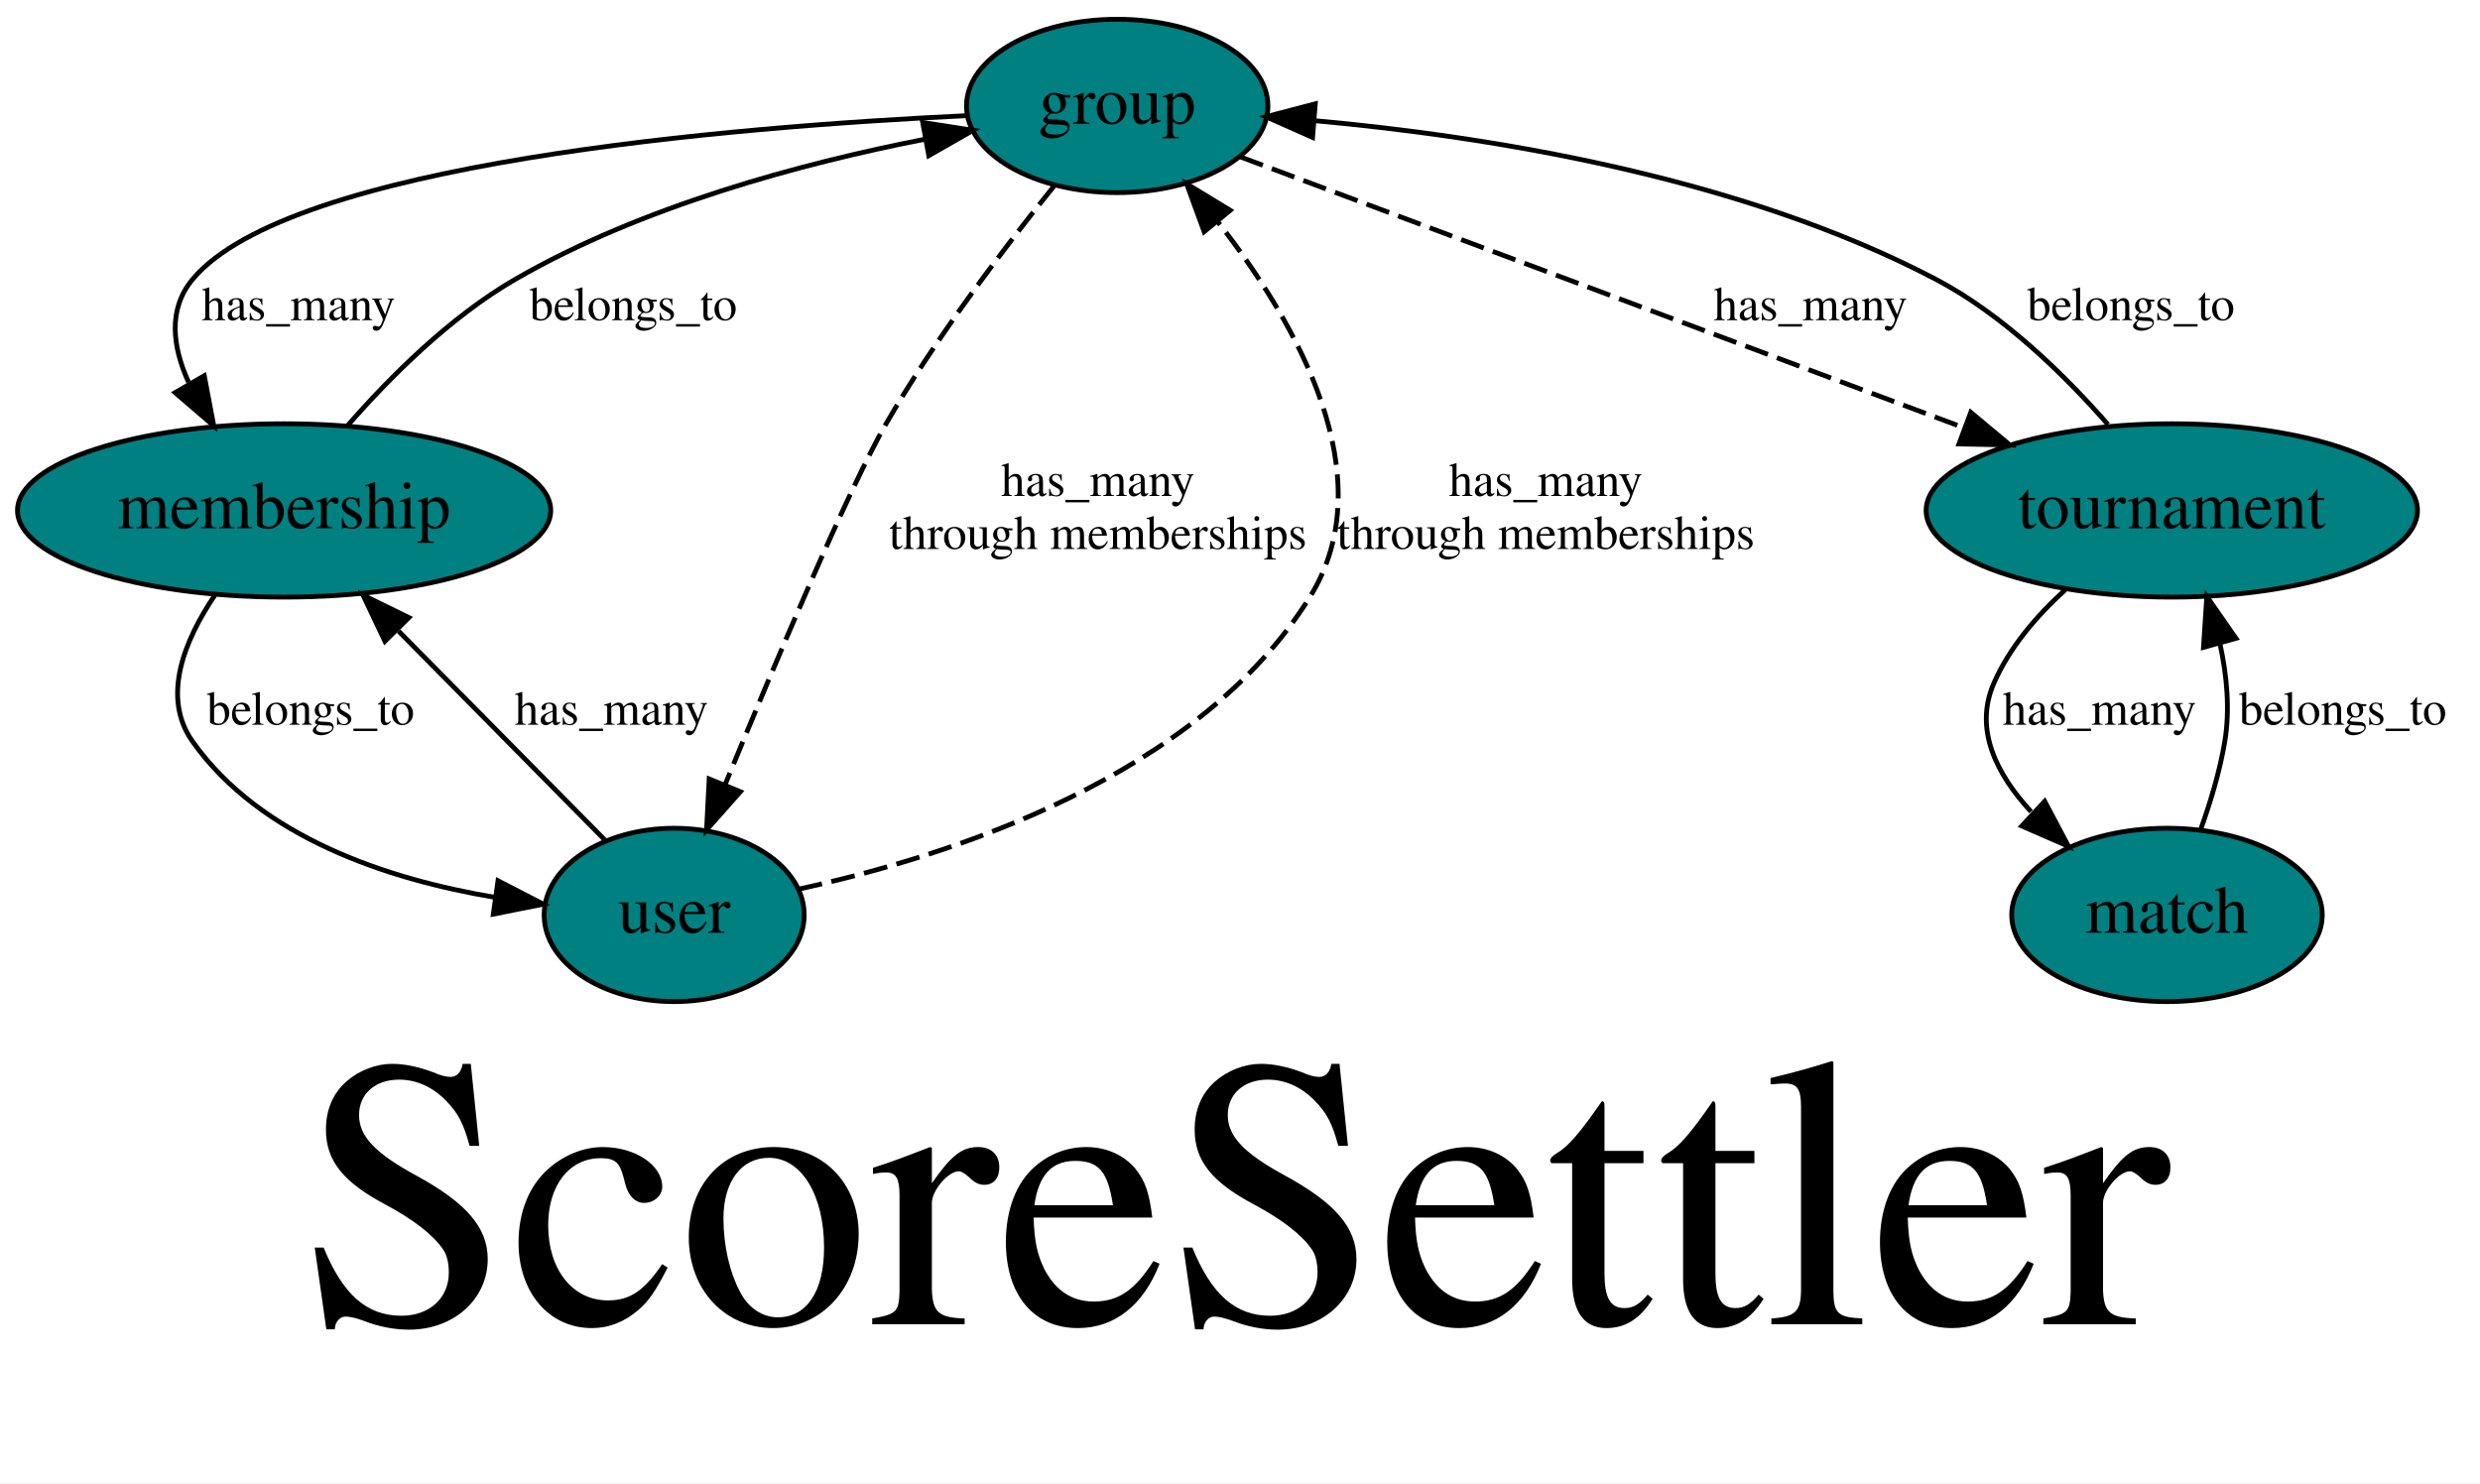
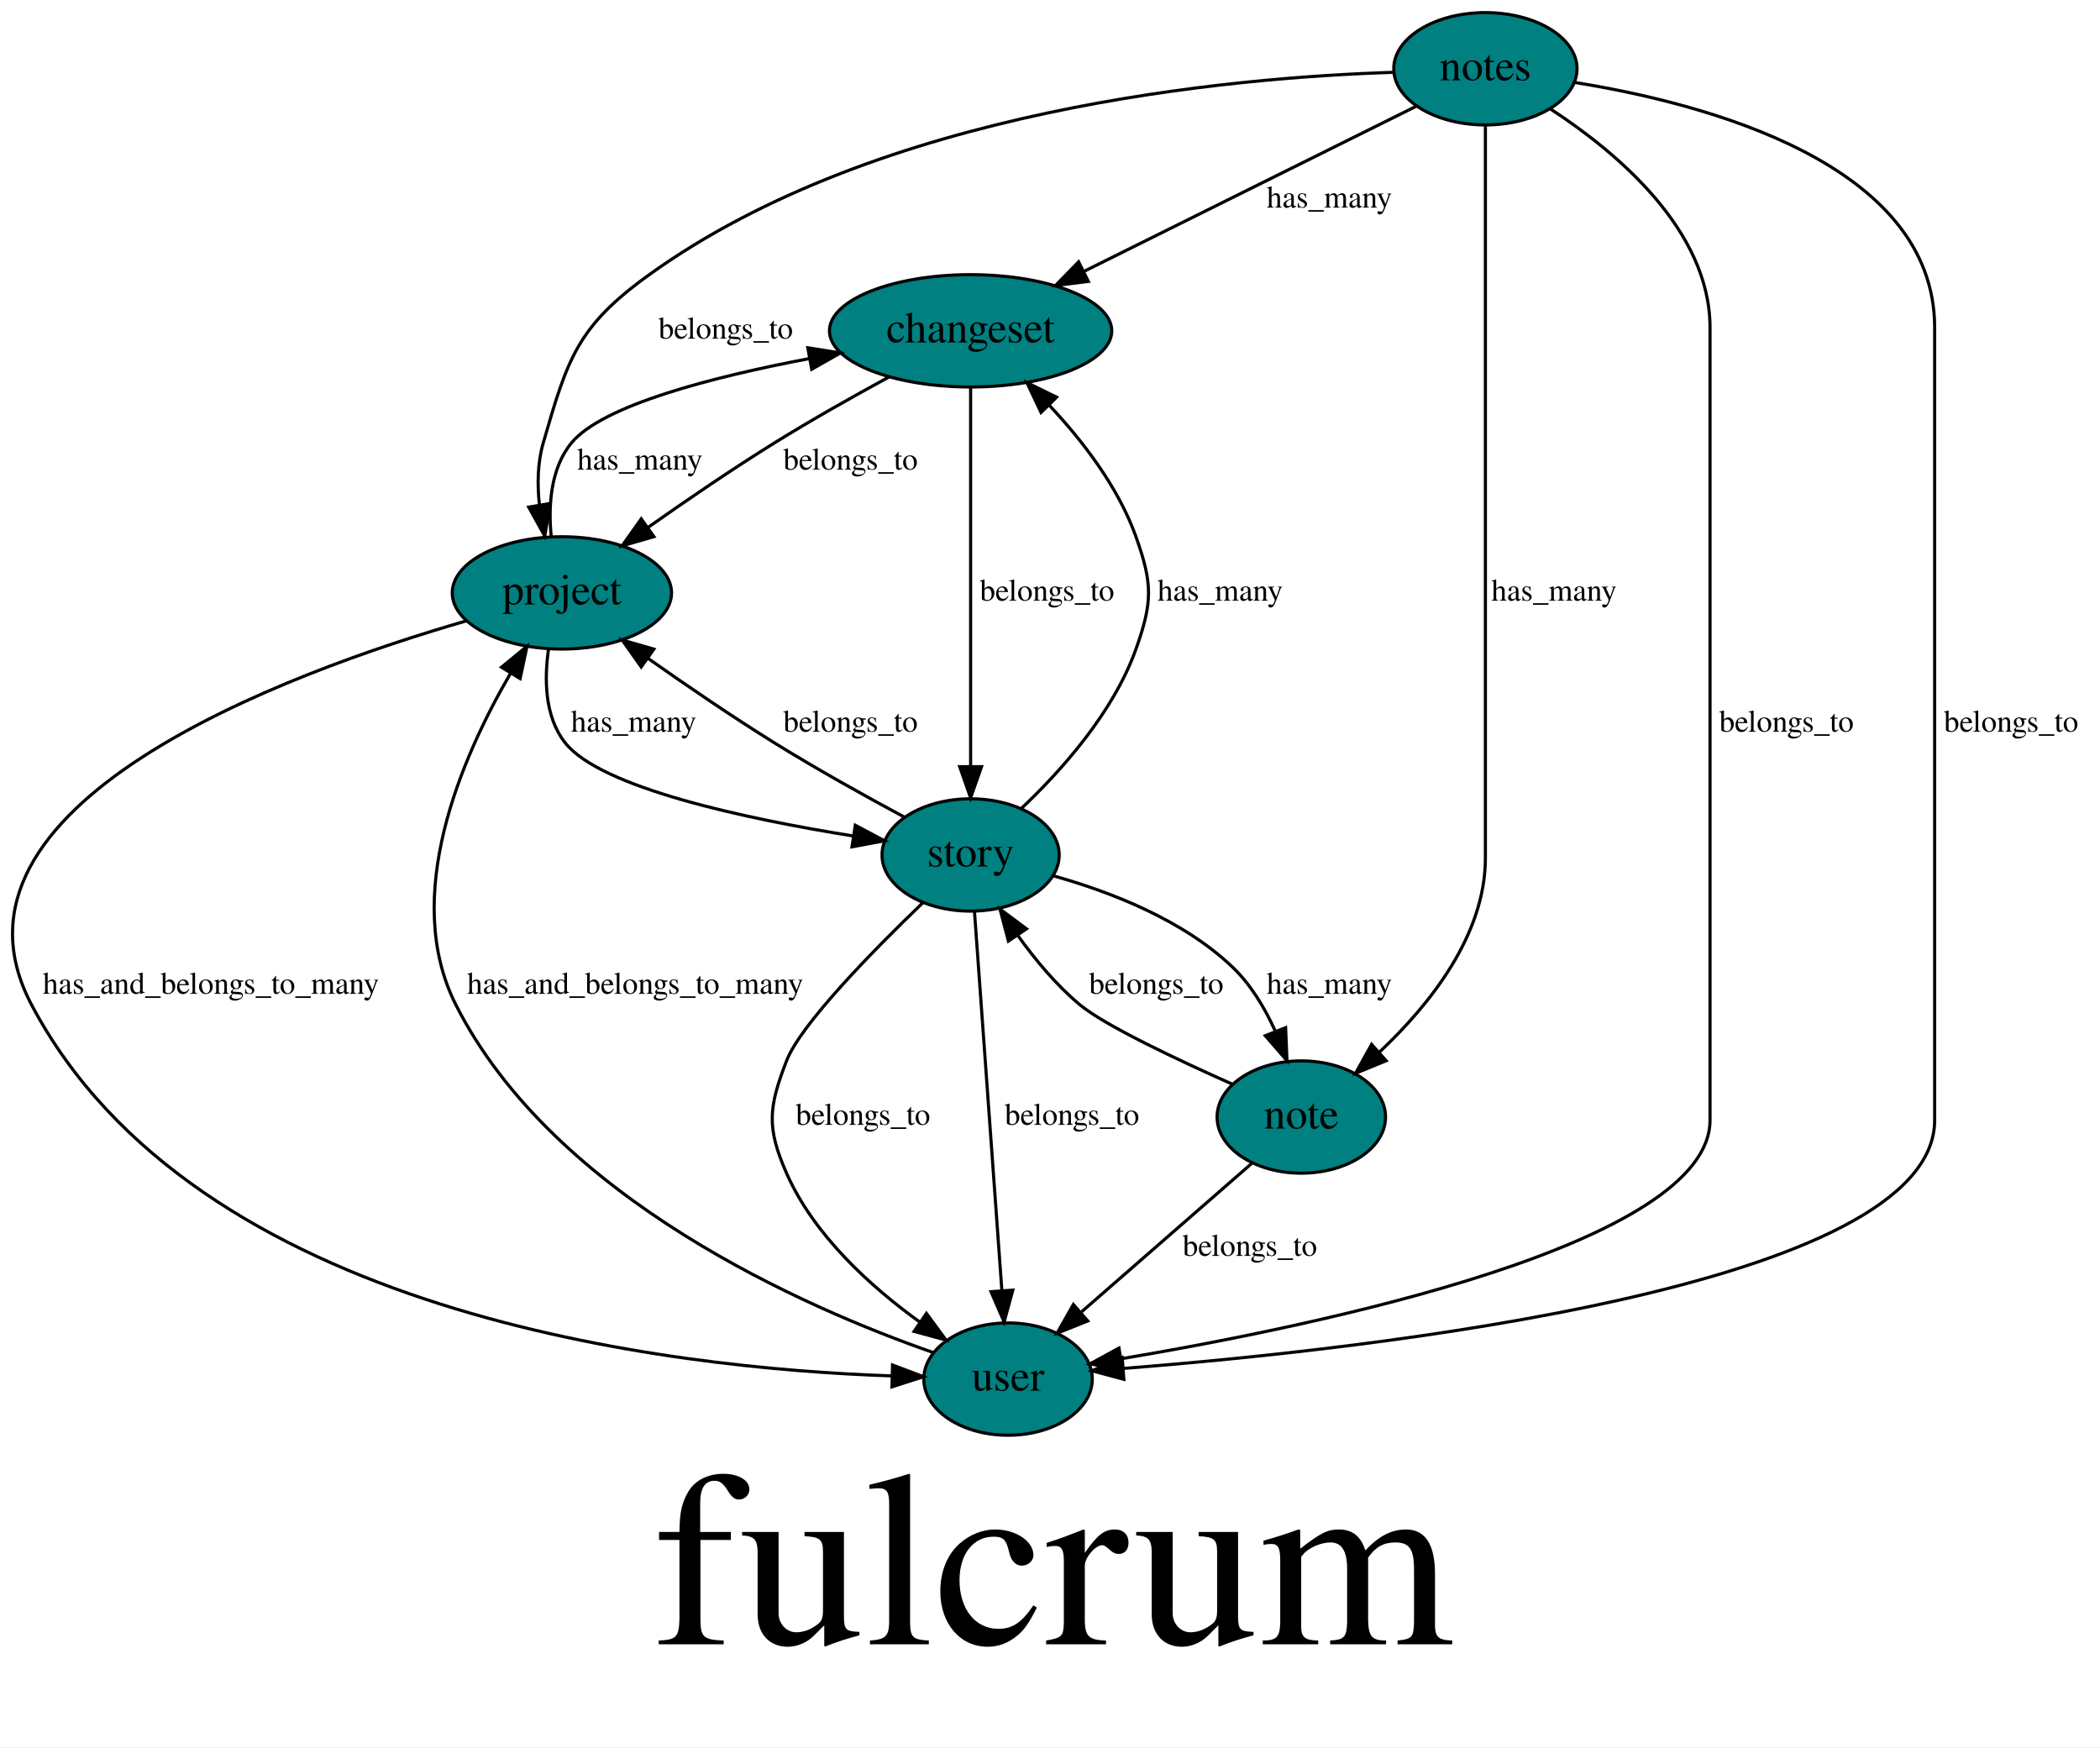
- <svg xmlns="http://www.w3.org/2000/svg" width="515pt" height="308pt" viewBox="0.00 0.00 515.00 308.00">
-   <g id="graph0" class="graph" transform="scale(1 1) rotate(0) translate(4 304)">
-     <polygon fill="white" stroke="none" points="-4,4 -4,-304 511,-304 511,4 -4,4" />
-     <text text-anchor="start" x="54" y="-29" font-family="Times,serif" font-size="14.00"> </text>
-     <text text-anchor="start" x="58" y="-29" font-family="Times,serif" font-size="80.00">ScoreSettler</text>
-     <text text-anchor="start" x="449" y="-29" font-family="Times,serif" font-size="14.00"> </text>
+ <svg xmlns="http://www.w3.org/2000/svg" width="673pt" height="560pt" viewBox="0.00 0.00 673.10 560.00">
+   <g id="graph0" class="graph" transform="scale(1 1) rotate(0) translate(4 556)">
+     <polygon fill="white" stroke="none" points="-4,4 -4,-556 669.104,-556 669.104,4 -4,4" />
+     <text text-anchor="start" x="201.552" y="-29" font-family="Times,serif" font-size="14.00"> </text>
+     <text text-anchor="start" x="205.552" y="-29" font-family="Times,serif" font-size="80.00">fulcrum</text>
+     <text text-anchor="start" x="459.552" y="-29" font-family="Times,serif" font-size="14.00"> </text>
    <g id="node1" class="node">
-       <ellipse fill="teal" stroke="black" cx="228" cy="-282" rx="31.297" ry="18" />
-       <text text-anchor="middle" x="228" y="-278.3" font-family="Times,serif" font-size="14.00">group</text>
+       <ellipse fill="teal" stroke="black" cx="307.104" cy="-450" rx="45.244" ry="18" />
+       <text text-anchor="middle" x="307.104" y="-446.3" font-family="Times,serif" font-size="14.00">changeset</text>
    </g>
    <g id="node3" class="node">
-       <ellipse fill="teal" stroke="black" cx="55" cy="-198" rx="55.368" ry="18" />
-       <text text-anchor="middle" x="55" y="-194.3" font-family="Times,serif" font-size="14.00">membership</text>
+       <ellipse fill="teal" stroke="black" cx="176.104" cy="-366" rx="35.145" ry="18" />
+       <text text-anchor="middle" x="176.104" y="-362.3" font-family="Times,serif" font-size="14.00">project</text>
    </g>
    <g id="edge1" class="edge">
-       <path fill="none" stroke="black" d="M196.916,-279.989C147.899,-277.669 56.131,-270.132 36,-246 30.847,-239.822 31.796,-232.064 35.146,-224.642" />
-       <polygon fill="black" stroke="black" points="38.42,-225.973 40.396,-215.564 32.36,-222.468 38.42,-225.973" />
-       <text text-anchor="middle" x="58" y="-237.5" font-family="Times,serif" font-size="10.00">has_many </text>
+       <path fill="none" stroke="black" d="M281.027,-435.256C269.554,-429.019 256.007,-421.395 244.104,-414 230.567,-405.59 215.98,-395.632 203.799,-387.052" />
+       <polygon fill="black" stroke="black" points="205.585,-384.027 195.405,-381.09 201.531,-389.734 205.585,-384.027" />
+       <text text-anchor="middle" x="268.604" y="-405.5" font-family="Times,serif" font-size="10.00">belongs_to </text>
    </g>
    <g id="node4" class="node">
-       <ellipse fill="teal" stroke="black" cx="447" cy="-198" rx="51.019" ry="18" />
-       <text text-anchor="middle" x="447" y="-194.3" font-family="Times,serif" font-size="14.00">tournament</text>
+       <ellipse fill="teal" stroke="black" cx="307.104" cy="-282" rx="28.395" ry="18" />
+       <text text-anchor="middle" x="307.104" y="-278.3" font-family="Times,serif" font-size="14.00">story</text>
+     </g>
+     <g id="edge2" class="edge">
+       <path fill="none" stroke="black" d="M307.104,-431.86C307.104,-403.157 307.104,-345.126 307.104,-310.609" />
+       <polygon fill="black" stroke="black" points="310.604,-310.295 307.104,-300.295 303.604,-310.295 310.604,-310.295" />
+       <text text-anchor="middle" x="331.604" y="-363.5" font-family="Times,serif" font-size="10.00">belongs_to </text>
+     </g>
+     <g id="node2" class="node">
+       <ellipse fill="teal" stroke="black" cx="413.104" cy="-198" rx="27" ry="18" />
+       <text text-anchor="middle" x="413.104" y="-194.3" font-family="Times,serif" font-size="14.00">note</text>
+     </g>
+     <g id="edge4" class="edge">
+       <path fill="none" stroke="black" d="M391.093,-208.483C373.347,-216.377 350.077,-227.361 342.104,-234 334.606,-240.244 327.814,-248.405 322.251,-256.172" />
+       <polygon fill="black" stroke="black" points="319.221,-254.405 316.52,-264.65 325.02,-258.325 319.221,-254.405" />
+       <text text-anchor="middle" x="366.604" y="-237.5" font-family="Times,serif" font-size="10.00">belongs_to </text>
+     </g>
+     <g id="node6" class="node">
+       <ellipse fill="teal" stroke="black" cx="319.104" cy="-114" rx="27" ry="18" />
+       <text text-anchor="middle" x="319.104" y="-110.3" font-family="Times,serif" font-size="14.00">user</text>
    </g>
    <g id="edge3" class="edge">
-       <path fill="none" stroke="black" stroke-dasharray="5,2" d="M253.551,-271.433C290.447,-257.618 359.125,-231.903 403.936,-215.124" />
-       <polygon fill="black" stroke="black" points="405.255,-218.368 413.393,-211.583 402.801,-211.812 405.255,-218.368" />
-       <text text-anchor="middle" x="372" y="-237.5" font-family="Times,serif" font-size="10.00">has_many </text>
+       <path fill="none" stroke="black" d="M397.158,-183.09C382.213,-170.053 359.687,-150.402 342.669,-135.556" />
+       <polygon fill="black" stroke="black" points="344.651,-132.641 334.814,-128.705 340.049,-137.916 344.651,-132.641" />
+       <text text-anchor="middle" x="396.604" y="-153.5" font-family="Times,serif" font-size="10.00">belongs_to </text>
+     </g>
+     <g id="edge7" class="edge">
+       <path fill="none" stroke="black" d="M172.689,-383.961C171.72,-393.769 172.389,-405.761 179.104,-414 188.987,-426.126 224.404,-435.236 255.485,-441.118" />
+       <polygon fill="black" stroke="black" points="254.921,-444.573 265.385,-442.914 256.171,-437.685 254.921,-444.573" />
+       <text text-anchor="middle" x="201.104" y="-405.5" font-family="Times,serif" font-size="10.00">has_many </text>
+     </g>
+     <g id="edge6" class="edge">
+       <path fill="none" stroke="black" d="M171.837,-348.121C170.405,-338.342 170.561,-326.352 177.104,-318 188.469,-303.493 235.157,-293.578 269.34,-288.102" />
+       <polygon fill="black" stroke="black" points="270.141,-291.521 279.494,-286.545 269.079,-284.602 270.141,-291.521" />
+       <text text-anchor="middle" x="199.104" y="-321.5" font-family="Times,serif" font-size="10.00">has_many </text>
+     </g>
+     <g id="edge5" class="edge">
+       <path fill="none" stroke="black" d="M145.526,-357.047C87.977,-340.41 -27.735,-298.086 6.104,-234 58.646,-134.492 210.675,-117.429 281.707,-115.025" />
+       <polygon fill="black" stroke="black" points="282.074,-118.517 291.981,-114.762 281.895,-111.52 282.074,-118.517" />
+       <text text-anchor="middle" x="63.604" y="-237.5" font-family="Times,serif" font-size="10.00">has_and_belongs_to_many </text>
+     </g>
+     <g id="edge11" class="edge">
+       <path fill="none" stroke="black" d="M323.327,-296.862C336.067,-308.895 352.827,-327.561 360.104,-348 365.47,-363.073 365.47,-368.927 360.104,-384 354.47,-399.826 343.149,-414.59 332.411,-426.034" />
+       <polygon fill="black" stroke="black" points="329.678,-423.821 325.148,-433.399 334.662,-428.736 329.678,-423.821" />
+       <text text-anchor="middle" x="387.104" y="-363.5" font-family="Times,serif" font-size="10.00">has_many </text>
+     </g>
+     <g id="edge12" class="edge">
+       <path fill="none" stroke="black" d="M333.766,-275.269C351.844,-270.204 375.246,-261.191 391.104,-246 396.919,-240.43 401.355,-233.021 404.666,-225.735" />
+       <polygon fill="black" stroke="black" points="408.07,-226.647 408.508,-216.061 401.564,-224.063 408.07,-226.647" />
+       <text text-anchor="middle" x="422.104" y="-237.5" font-family="Times,serif" font-size="10.00">has_many </text>
+     </g>
+     <g id="edge8" class="edge">
+       <path fill="none" stroke="black" d="M285.807,-294.161C273.458,-300.798 257.708,-309.548 244.104,-318 230.567,-326.41 215.98,-336.368 203.799,-344.948" />
+       <polygon fill="black" stroke="black" points="201.531,-342.266 195.405,-350.91 205.585,-347.973 201.531,-342.266" />
+       <text text-anchor="middle" x="268.604" y="-321.5" font-family="Times,serif" font-size="10.00">belongs_to </text>
+     </g>
+     <g id="edge9" class="edge">
+       <path fill="none" stroke="black" d="M291.756,-266.645C275.834,-251.341 252.633,-227.729 248.104,-216 242.34,-201.074 241.657,-194.644 248.104,-180 256.854,-160.126 275.013,-143.681 290.775,-132.305" />
+       <polygon fill="black" stroke="black" points="292.946,-135.06 299.211,-126.516 288.985,-129.288 292.946,-135.06" />
+       <text text-anchor="middle" x="272.604" y="-195.5" font-family="Times,serif" font-size="10.00">belongs_to </text>
+     </g>
+     <g id="edge10" class="edge">
+       <path fill="none" stroke="black" d="M308.343,-263.86C310.418,-235.157 314.613,-177.126 317.108,-142.609" />
+       <polygon fill="black" stroke="black" points="320.623,-142.521 317.854,-132.295 313.642,-142.017 320.623,-142.521" />
+       <text text-anchor="middle" x="339.604" y="-195.5" font-family="Times,serif" font-size="10.00">belongs_to </text>
    </g>
    <g id="node5" class="node">
-       <ellipse fill="teal" stroke="black" cx="136" cy="-114" rx="27" ry="18" />
-       <text text-anchor="middle" x="136" y="-110.3" font-family="Times,serif" font-size="14.00">user</text>
+       <ellipse fill="teal" stroke="black" cx="472.104" cy="-534" rx="29.372" ry="18" />
+       <text text-anchor="middle" x="472.104" y="-530.3" font-family="Times,serif" font-size="14.00">notes</text>
    </g>
-     <g id="edge2" class="edge">
-       <path fill="none" stroke="black" stroke-dasharray="5,2" d="M214.911,-265.397C204.605,-252.641 190.308,-233.86 180,-216 172.319,-202.692 156.948,-166.304 146.565,-141.049" />
-       <polygon fill="black" stroke="black" points="149.749,-139.59 142.723,-131.66 143.271,-142.241 149.749,-139.59" />
-       <text text-anchor="middle" x="224" y="-201" font-family="Times,serif" font-size="10.00">has_many </text>
-       <text text-anchor="middle" x="224" y="-190" font-family="Times,serif" font-size="10.00">through memberships</text>
+     <g id="edge16" class="edge">
+       <path fill="none" stroke="black" d="M450.193,-522.111C422.986,-508.59 376.185,-485.331 343.543,-469.109" />
+       <polygon fill="black" stroke="black" points="344.835,-465.843 334.322,-464.527 341.72,-472.111 344.835,-465.843" />
+       <text text-anchor="middle" x="422.104" y="-489.5" font-family="Times,serif" font-size="10.00">has_many </text>
    </g>
-     <g id="node2" class="node">
-       <ellipse fill="teal" stroke="black" cx="446" cy="-114" rx="32.246" ry="18" />
-       <text text-anchor="middle" x="446" y="-110.3" font-family="Times,serif" font-size="14.00">match</text>
+     <g id="edge17" class="edge">
+       <path fill="none" stroke="black" d="M472.104,-515.723C472.104,-499.128 472.104,-473.351 472.104,-451 472.104,-451 472.104,-451 472.104,-281 472.104,-256.282 454.222,-233.927 438.147,-218.825" />
+       <polygon fill="black" stroke="black" points="440.286,-216.044 430.487,-212.015 435.635,-221.275 440.286,-216.044" />
+       <text text-anchor="middle" x="494.104" y="-363.5" font-family="Times,serif" font-size="10.00">has_many </text>
    </g>
-     <g id="edge4" class="edge">
-       <path fill="none" stroke="black" d="M453.015,-131.798C455.045,-137.475 456.986,-143.917 458,-150 459.103,-156.618 458.44,-163.694 457.008,-170.293" />
-       <polygon fill="black" stroke="black" points="453.578,-169.566 454.268,-180.138 460.321,-171.443 453.578,-169.566" />
-       <text text-anchor="middle" x="482.5" y="-153.5" font-family="Times,serif" font-size="10.00">belongs_to </text>
+     <g id="edge13" class="edge">
+       <path fill="none" stroke="black" d="M442.991,-532.869C390.4,-531.24 278.153,-521.246 204.104,-468 181.078,-451.443 177.968,-441.249 170.104,-414 168.278,-407.672 168.181,-400.706 168.91,-394.118" />
+       <polygon fill="black" stroke="black" points="172.366,-394.673 170.606,-384.226 165.466,-393.49 172.366,-394.673" />
+       <text text-anchor="middle" x="228.604" y="-447.5" font-family="Times,serif" font-size="10.00">belongs_to </text>
    </g>
-     <g id="edge6" class="edge">
-       <path fill="none" stroke="black" d="M68.094,-215.522C76.951,-225.67 89.468,-238.181 103,-246 129.24,-261.161 162.403,-270.052 187.976,-275.076" />
-       <polygon fill="black" stroke="black" points="187.607,-278.567 198.076,-276.939 188.877,-271.683 187.607,-278.567" />
-       <text text-anchor="middle" x="127.5" y="-237.5" font-family="Times,serif" font-size="10.00">belongs_to </text>
+     <g id="edge14" class="edge">
+       <path fill="none" stroke="black" d="M492.929,-521.132C514.194,-507.288 544.104,-482.259 544.104,-451 544.104,-451 544.104,-451 544.104,-197 544.104,-157.321 419.022,-131.226 355.38,-120.517" />
+       <polygon fill="black" stroke="black" points="355.789,-117.037 345.355,-118.872 354.656,-123.945 355.789,-117.037" />
+       <text text-anchor="middle" x="568.604" y="-321.5" font-family="Times,serif" font-size="10.00">belongs_to </text>
    </g>
-     <g id="edge5" class="edge">
-       <path fill="none" stroke="black" d="M40.611,-180.391C34.231,-170.938 29.481,-159.188 36,-150 50.15,-130.056 76.572,-121.387 98.704,-117.662" />
-       <polygon fill="black" stroke="black" points="99.416,-121.096 108.831,-116.239 98.441,-114.164 99.416,-121.096" />
-       <text text-anchor="middle" x="60.5" y="-153.5" font-family="Times,serif" font-size="10.00">belongs_to </text>
+     <g id="edge15" class="edge">
+       <path fill="none" stroke="black" d="M500.554,-529.642C542.52,-522.928 616.104,-503.648 616.104,-451 616.104,-451 616.104,-451 616.104,-197 616.104,-143.631 435.661,-123.64 356.07,-117.419" />
+       <polygon fill="black" stroke="black" points="356.218,-113.92 345.985,-116.662 355.695,-120.9 356.218,-113.92" />
+       <text text-anchor="middle" x="640.604" y="-321.5" font-family="Times,serif" font-size="10.00">belongs_to </text>
    </g>
-     <g id="edge7" class="edge">
-       <path fill="none" stroke="black" d="M433.748,-215.843C424.753,-226.12 411.983,-238.653 398,-246 357.334,-267.368 304.815,-275.699 268.981,-278.942" />
-       <polygon fill="black" stroke="black" points="268.568,-275.463 258.884,-279.761 269.134,-282.44 268.568,-275.463" />
-       <text text-anchor="middle" x="438.5" y="-237.5" font-family="Times,serif" font-size="10.00">belongs_to </text>
-     </g>
-     <g id="edge8" class="edge">
-       <path fill="none" stroke="black" d="M424.862,-181.511C418.901,-176.093 413.217,-169.472 410,-162 405.915,-152.512 410.585,-143.231 417.767,-135.455" />
-       <polygon fill="black" stroke="black" points="420.604,-137.597 425.554,-128.23 415.842,-132.466 420.604,-137.597" />
-       <text text-anchor="middle" x="432" y="-153.5" font-family="Times,serif" font-size="10.00">has_many </text>
-     </g>
-     <g id="edge10" class="edge">
-       <path fill="none" stroke="black" stroke-dasharray="5,2" d="M161.812,-119.353C193.18,-126.177 244.788,-142.696 268,-180 283.481,-204.88 265.436,-236.764 248.857,-257.985" />
-       <polygon fill="black" stroke="black" points="246.056,-255.882 242.415,-265.831 251.466,-260.324 246.056,-255.882" />
-       <text text-anchor="middle" x="317" y="-201" font-family="Times,serif" font-size="10.00">has_many </text>
-       <text text-anchor="middle" x="317" y="-190" font-family="Times,serif" font-size="10.00">through memberships</text>
-     </g>
-     <g id="edge9" class="edge">
-       <path fill="none" stroke="black" d="M121.798,-129.377C109.923,-141.399 92.733,-158.801 78.766,-172.941" />
-       <polygon fill="black" stroke="black" points="75.929,-170.832 71.392,-180.406 80.909,-175.751 75.929,-170.832" />
-       <text text-anchor="middle" x="123" y="-153.5" font-family="Times,serif" font-size="10.00">has_many </text>
+     <g id="edge18" class="edge">
+       <path fill="none" stroke="black" d="M295.242,-122.464C254.67,-136.629 173.583,-171.703 142.104,-234 124.662,-268.517 143.703,-312.802 159.525,-340.025" />
+       <polygon fill="black" stroke="black" points="156.735,-342.174 164.921,-348.899 162.715,-338.536 156.735,-342.174" />
+       <text text-anchor="middle" x="199.604" y="-237.5" font-family="Times,serif" font-size="10.00">has_and_belongs_to_many </text>
    </g>
  </g>
</svg>
